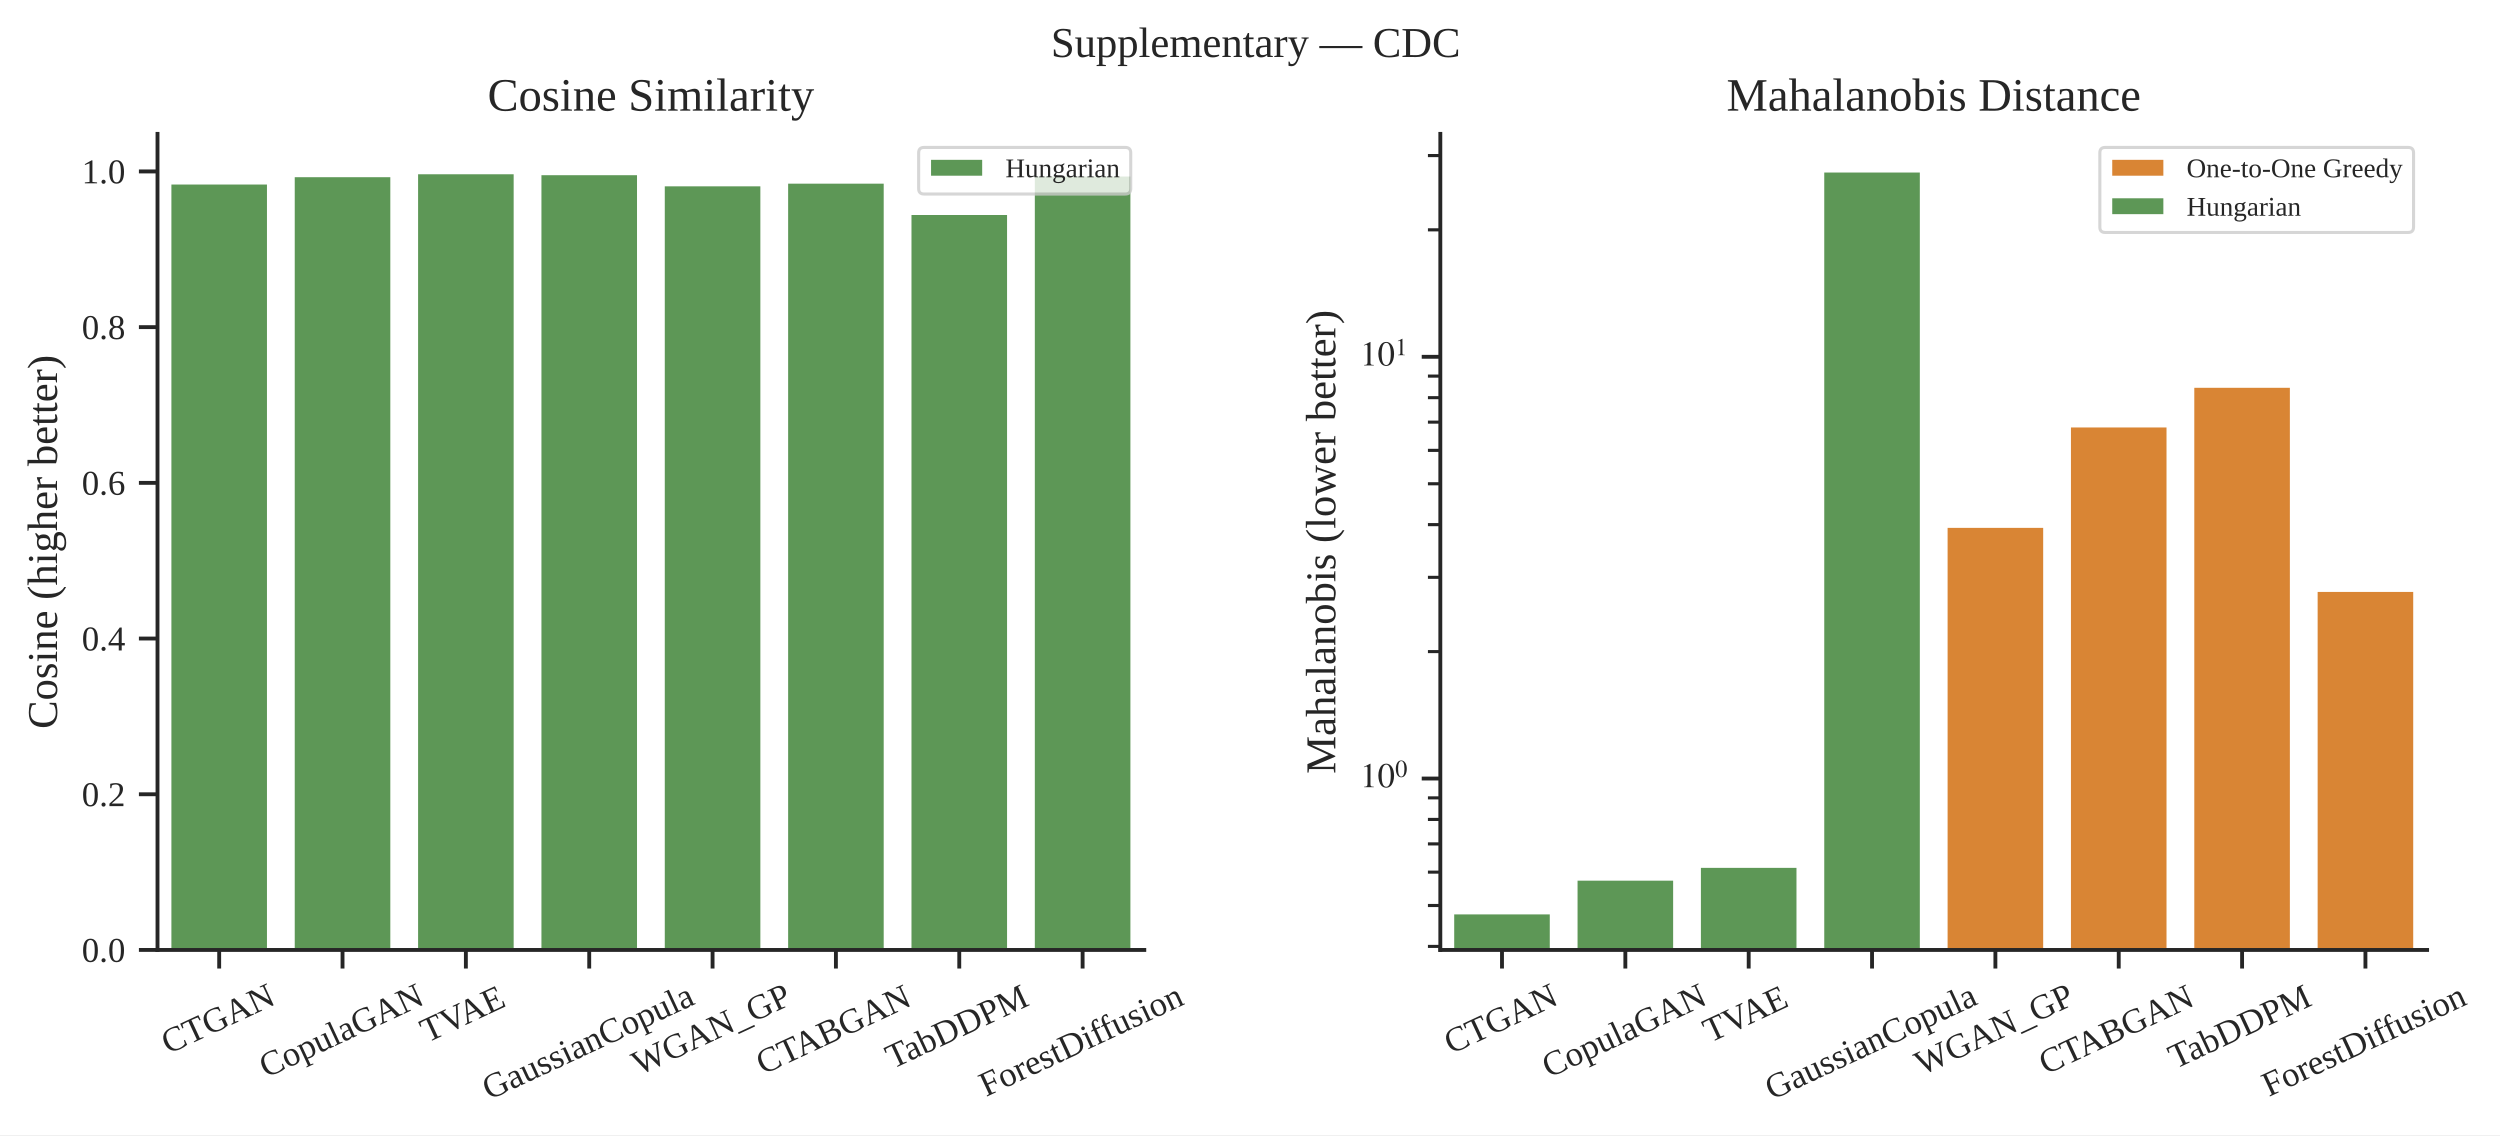
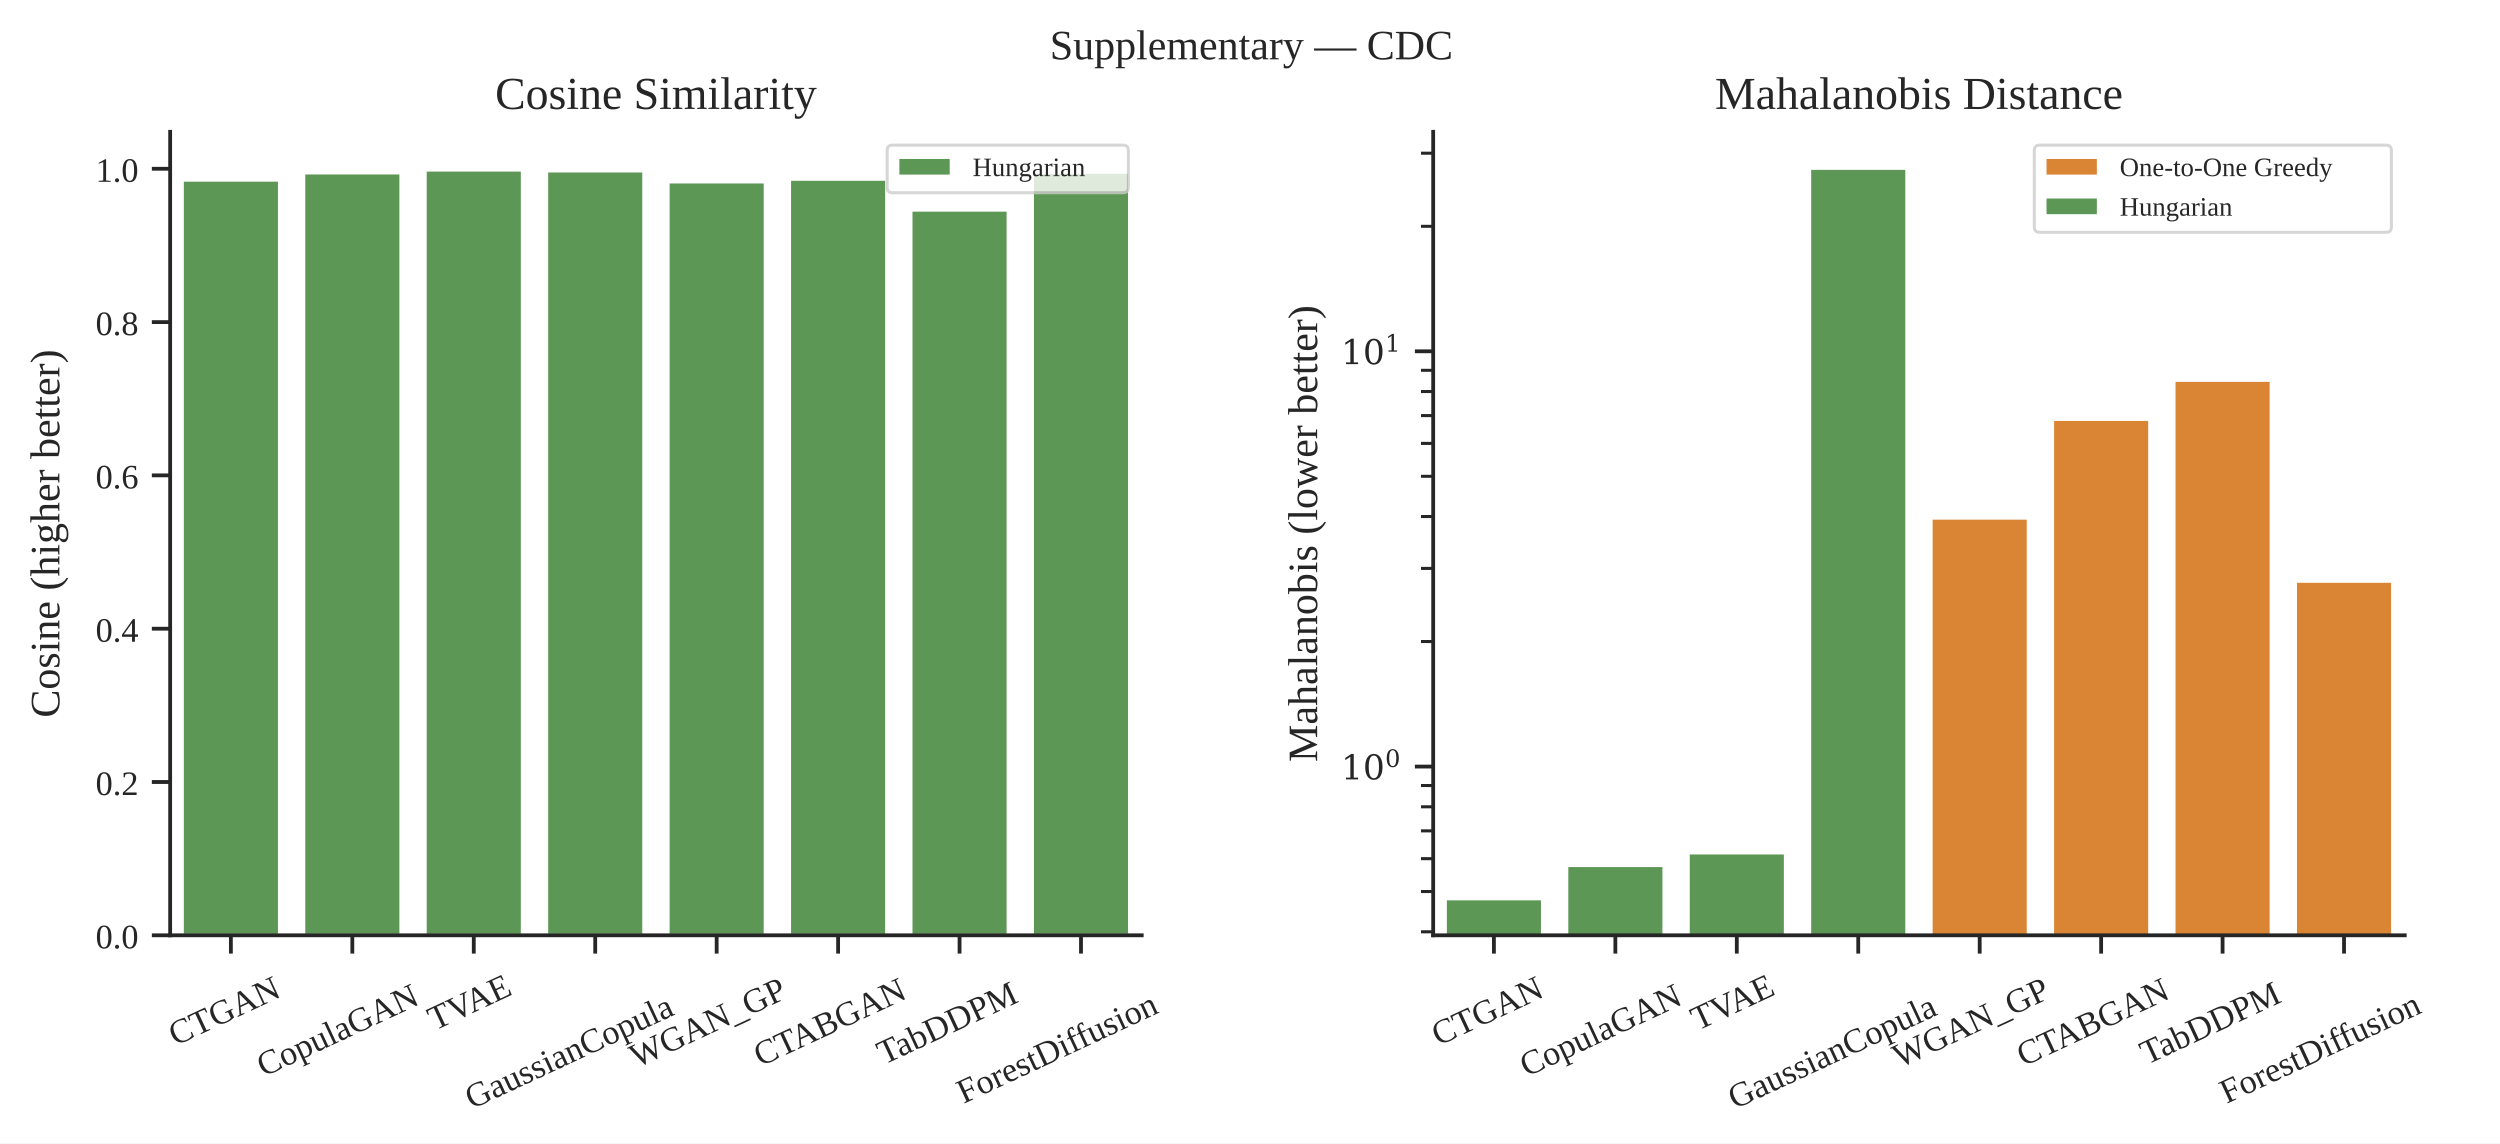
- <svg xmlns="http://www.w3.org/2000/svg" xmlns:xlink="http://www.w3.org/1999/xlink" width="645.379pt" height="293.007pt" viewBox="0 0 645.379 293.007" version="1.1">
+ <svg xmlns="http://www.w3.org/2000/svg" xmlns:xlink="http://www.w3.org/1999/xlink" width="655.49pt" height="299.789pt" viewBox="0 0 655.49 299.789" version="1.1">
  <defs>
    <style type="text/css">*{stroke-linejoin: round; stroke-linecap: butt}</style>
  </defs>
  <g id="figure_1">
    <g id="patch_1">
-       <path d="M 0 293.007  L 645.379 293.007  L 645.379 -0  L 0 -0  z " style="fill: #ffffff" />
+       <path d="M 0 299.789  L 655.49 299.789  L 655.49 0  L 0 0  z " style="fill: #ffffff" />
    </g>
    <g id="axes_1">
      <g id="patch_2">
-         <path d="M 40.66 245.232  L 295.399 245.232  L 295.399 34.56  L 40.66 34.56  z " style="fill: #ffffff" />
+         <path d="M 44.615 245.232  L 299.354 245.232  L 299.354 34.56  L 44.615 34.56  z " style="fill: #ffffff" />
      </g>
      <g id="matplotlib.axis_1">
        <g id="xtick_1">
          <g id="line2d_1">
            <defs>
-               <path id="m81ce1ce7a7" d="M 0 0  L 0 4.8  " style="stroke: #262626" />
+               <path id="m50af1e4150" d="M 0 0  L 0 4.8  " style="stroke: #262626" />
            </defs>
            <g>
-               <use xlink:href="#m81ce1ce7a7" x="56.582" y="245.232" style="fill: #262626; stroke: #262626" />
+               <use xlink:href="#m50af1e4150" x="60.536" y="245.232" style="fill: #262626; stroke: #262626" />
            </g>
          </g>
          <g id="text_1">
-             <text style="font-size: 9px; font-family: 'Times New Roman', 'Times', 'Nimbus Roman', 'Liberation Serif', 'DejaVu Serif', serif; fill: #262626" transform="translate(43.42141 272.2025) rotate(-25)">CTGAN</text>
+             <text style="font-size: 9px; font-family: 'Times New Roman', 'Times', 'Nimbus Roman', 'Liberation Serif', 'DejaVu Serif', serif; fill: #262626" transform="translate(45.97269 274.291) rotate(-25)">CTGAN</text>
          </g>
        </g>
        <g id="xtick_2">
          <g id="line2d_2">
            <g>
-               <use xlink:href="#m81ce1ce7a7" x="88.424" y="245.232" style="fill: #262626; stroke: #262626" />
+               <use xlink:href="#m50af1e4150" x="92.379" y="245.232" style="fill: #262626; stroke: #262626" />
            </g>
          </g>
          <g id="text_2">
-             <text style="font-size: 9px; font-family: 'Times New Roman', 'Times', 'Nimbus Roman', 'Liberation Serif', 'DejaVu Serif', serif; fill: #262626" transform="translate(68.69314 278.3304) rotate(-25)">CopulaGAN</text>
+             <text style="font-size: 9px; font-family: 'Times New Roman', 'Times', 'Nimbus Roman', 'Liberation Serif', 'DejaVu Serif', serif; fill: #262626" transform="translate(69.10646 282.4128) rotate(-25)">CopulaGAN</text>
          </g>
        </g>
        <g id="xtick_3">
          <g id="line2d_3">
            <g>
-               <use xlink:href="#m81ce1ce7a7" x="120.266" y="245.232" style="fill: #262626; stroke: #262626" />
+               <use xlink:href="#m50af1e4150" x="124.221" y="245.232" style="fill: #262626; stroke: #262626" />
            </g>
          </g>
          <g id="text_3">
-             <text style="font-size: 9px; font-family: 'Times New Roman', 'Times', 'Nimbus Roman', 'Liberation Serif', 'DejaVu Serif', serif; fill: #262626" transform="translate(110.2797 269.2429) rotate(-25)">TVAE</text>
+             <text style="font-size: 9px; font-family: 'Times New Roman', 'Times', 'Nimbus Roman', 'Liberation Serif', 'DejaVu Serif', serif; fill: #262626" transform="translate(113.9576 270.2806) rotate(-25)">TVAE</text>
          </g>
        </g>
        <g id="xtick_4">
          <g id="line2d_4">
            <g>
-               <use xlink:href="#m81ce1ce7a7" x="152.109" y="245.232" style="fill: #262626; stroke: #262626" />
+               <use xlink:href="#m50af1e4150" x="156.064" y="245.232" style="fill: #262626; stroke: #262626" />
            </g>
          </g>
          <g id="text_4">
-             <text style="font-size: 9px; font-family: 'Times New Roman', 'Times', 'Nimbus Roman', 'Liberation Serif', 'DejaVu Serif', serif; fill: #262626" transform="translate(126.2597 284.0364) rotate(-25)">GaussianCopula</text>
+             <text style="font-size: 9px; font-family: 'Times New Roman', 'Times', 'Nimbus Roman', 'Liberation Serif', 'DejaVu Serif', serif; fill: #262626" transform="translate(123.6984 290.8929) rotate(-25)">GaussianCopula</text>
          </g>
        </g>
        <g id="xtick_5">
          <g id="line2d_5">
            <g>
-               <use xlink:href="#m81ce1ce7a7" x="183.951" y="245.232" style="fill: #262626; stroke: #262626" />
+               <use xlink:href="#m50af1e4150" x="187.906" y="245.232" style="fill: #262626; stroke: #262626" />
            </g>
          </g>
          <g id="text_5">
-             <text style="font-size: 9px; font-family: 'Times New Roman', 'Times', 'Nimbus Roman', 'Liberation Serif', 'DejaVu Serif', serif; fill: #262626" transform="translate(164.9015 277.6951) rotate(-25)">WGAN_GP</text>
+             <text style="font-size: 9px; font-family: 'Times New Roman', 'Times', 'Nimbus Roman', 'Liberation Serif', 'DejaVu Serif', serif; fill: #262626" transform="translate(166.8636 280.1085) rotate(-25)">WGAN_GP</text>
          </g>
        </g>
        <g id="xtick_6">
          <g id="line2d_6">
            <g>
-               <use xlink:href="#m81ce1ce7a7" x="215.793" y="245.232" style="fill: #262626; stroke: #262626" />
+               <use xlink:href="#m50af1e4150" x="219.748" y="245.232" style="fill: #262626; stroke: #262626" />
            </g>
          </g>
          <g id="text_6">
-             <text style="font-size: 9px; font-family: 'Times New Roman', 'Times', 'Nimbus Roman', 'Liberation Serif', 'DejaVu Serif', serif; fill: #262626" transform="translate(196.9682 277.4859) rotate(-25)">CTABGAN</text>
+             <text style="font-size: 9px; font-family: 'Times New Roman', 'Times', 'Nimbus Roman', 'Liberation Serif', 'DejaVu Serif', serif; fill: #262626" transform="translate(199.3902 279.695) rotate(-25)">CTABGAN</text>
          </g>
        </g>
        <g id="xtick_7">
          <g id="line2d_7">
            <g>
-               <use xlink:href="#m81ce1ce7a7" x="247.636" y="245.232" style="fill: #262626; stroke: #262626" />
+               <use xlink:href="#m50af1e4150" x="251.591" y="245.232" style="fill: #262626; stroke: #262626" />
            </g>
          </g>
          <g id="text_7">
-             <text style="font-size: 9px; font-family: 'Times New Roman', 'Times', 'Nimbus Roman', 'Liberation Serif', 'DejaVu Serif', serif; fill: #262626" transform="translate(230.3974 276.0061) rotate(-25)">TabDDPM</text>
+             <text style="font-size: 9px; font-family: 'Times New Roman', 'Times', 'Nimbus Roman', 'Liberation Serif', 'DejaVu Serif', serif; fill: #262626" transform="translate(231.7341 279.2273) rotate(-25)">TabDDPM</text>
          </g>
        </g>
        <g id="xtick_8">
          <g id="line2d_8">
            <g>
-               <use xlink:href="#m81ce1ce7a7" x="279.478" y="245.232" style="fill: #262626; stroke: #262626" />
+               <use xlink:href="#m50af1e4150" x="283.433" y="245.232" style="fill: #262626; stroke: #262626" />
            </g>
          </g>
          <g id="text_8">
-             <text style="font-size: 9px; font-family: 'Times New Roman', 'Times', 'Nimbus Roman', 'Liberation Serif', 'DejaVu Serif', serif; fill: #262626" transform="translate(254.5361 283.1907) rotate(-25)">ForestDiffusion</text>
+             <text style="font-size: 9px; font-family: 'Times New Roman', 'Times', 'Nimbus Roman', 'Liberation Serif', 'DejaVu Serif', serif; fill: #262626" transform="translate(252.6273 289.4387) rotate(-25)">ForestDiffusion</text>
          </g>
        </g>
      </g>
      <g id="matplotlib.axis_2">
        <g id="ytick_1">
          <g id="line2d_9">
            <defs>
-               <path id="mc315338d21" d="M 0 0  L -4.8 0  " style="stroke: #262626" />
+               <path id="m8c14c5569a" d="M 0 0  L -4.8 0  " style="stroke: #262626" />
            </defs>
            <g>
-               <use xlink:href="#mc315338d21" x="40.66" y="245.232" style="fill: #262626; stroke: #262626" />
+               <use xlink:href="#m8c14c5569a" x="44.615" y="245.232" style="fill: #262626; stroke: #262626" />
            </g>
          </g>
          <g id="text_9">
-             <text style="font-size: 9px; font-family: 'Times New Roman', 'Times', 'Nimbus Roman', 'Liberation Serif', 'DejaVu Serif', serif; text-anchor: end; fill: #262626" x="32.36" y="248.305" transform="rotate(-0 32.36031 248.3054)">0.0</text>
+             <text style="font-size: 9px; font-family: 'Times New Roman', 'Times', 'Nimbus Roman', 'Liberation Serif', 'DejaVu Serif', serif; text-anchor: end; fill: #262626" x="36.315" y="248.651" transform="rotate(-0 36.31516 248.6513)">0.0</text>
          </g>
        </g>
        <g id="ytick_2">
          <g id="line2d_10">
            <g>
-               <use xlink:href="#mc315338d21" x="40.66" y="205.037" style="fill: #262626; stroke: #262626" />
+               <use xlink:href="#m8c14c5569a" x="44.615" y="205.037" style="fill: #262626; stroke: #262626" />
            </g>
          </g>
          <g id="text_10">
-             <text style="font-size: 9px; font-family: 'Times New Roman', 'Times', 'Nimbus Roman', 'Liberation Serif', 'DejaVu Serif', serif; text-anchor: end; fill: #262626" x="32.36" y="208.11" transform="rotate(-0 32.36031 208.11)">0.2</text>
+             <text style="font-size: 9px; font-family: 'Times New Roman', 'Times', 'Nimbus Roman', 'Liberation Serif', 'DejaVu Serif', serif; text-anchor: end; fill: #262626" x="36.315" y="208.456" transform="rotate(-0 36.31516 208.4559)">0.2</text>
          </g>
        </g>
        <g id="ytick_3">
          <g id="line2d_11">
            <g>
-               <use xlink:href="#mc315338d21" x="40.66" y="164.841" style="fill: #262626; stroke: #262626" />
+               <use xlink:href="#m8c14c5569a" x="44.615" y="164.841" style="fill: #262626; stroke: #262626" />
            </g>
          </g>
          <g id="text_11">
-             <text style="font-size: 9px; font-family: 'Times New Roman', 'Times', 'Nimbus Roman', 'Liberation Serif', 'DejaVu Serif', serif; text-anchor: end; fill: #262626" x="32.36" y="167.915" transform="rotate(-0 32.36031 167.9146)">0.4</text>
+             <text style="font-size: 9px; font-family: 'Times New Roman', 'Times', 'Nimbus Roman', 'Liberation Serif', 'DejaVu Serif', serif; text-anchor: end; fill: #262626" x="36.315" y="168.261" transform="rotate(-0 36.31516 168.2605)">0.4</text>
          </g>
        </g>
        <g id="ytick_4">
          <g id="line2d_12">
            <g>
-               <use xlink:href="#mc315338d21" x="40.66" y="124.646" style="fill: #262626; stroke: #262626" />
+               <use xlink:href="#m8c14c5569a" x="44.615" y="124.646" style="fill: #262626; stroke: #262626" />
            </g>
          </g>
          <g id="text_12">
-             <text style="font-size: 9px; font-family: 'Times New Roman', 'Times', 'Nimbus Roman', 'Liberation Serif', 'DejaVu Serif', serif; text-anchor: end; fill: #262626" x="32.36" y="127.719" transform="rotate(-0 32.36031 127.7192)">0.6</text>
+             <text style="font-size: 9px; font-family: 'Times New Roman', 'Times', 'Nimbus Roman', 'Liberation Serif', 'DejaVu Serif', serif; text-anchor: end; fill: #262626" x="36.315" y="128.065" transform="rotate(-0 36.31516 128.0651)">0.6</text>
          </g>
        </g>
        <g id="ytick_5">
          <g id="line2d_13">
            <g>
-               <use xlink:href="#mc315338d21" x="40.66" y="84.45" style="fill: #262626; stroke: #262626" />
+               <use xlink:href="#m8c14c5569a" x="44.615" y="84.45" style="fill: #262626; stroke: #262626" />
            </g>
          </g>
          <g id="text_13">
-             <text style="font-size: 9px; font-family: 'Times New Roman', 'Times', 'Nimbus Roman', 'Liberation Serif', 'DejaVu Serif', serif; text-anchor: end; fill: #262626" x="32.36" y="87.524" transform="rotate(-0 32.36031 87.52381)">0.8</text>
+             <text style="font-size: 9px; font-family: 'Times New Roman', 'Times', 'Nimbus Roman', 'Liberation Serif', 'DejaVu Serif', serif; text-anchor: end; fill: #262626" x="36.315" y="87.87" transform="rotate(-0 36.31516 87.86974)">0.8</text>
          </g>
        </g>
        <g id="ytick_6">
          <g id="line2d_14">
            <g>
-               <use xlink:href="#mc315338d21" x="40.66" y="44.255" style="fill: #262626; stroke: #262626" />
+               <use xlink:href="#m8c14c5569a" x="44.615" y="44.255" style="fill: #262626; stroke: #262626" />
            </g>
          </g>
          <g id="text_14">
-             <text style="font-size: 9px; font-family: 'Times New Roman', 'Times', 'Nimbus Roman', 'Liberation Serif', 'DejaVu Serif', serif; text-anchor: end; fill: #262626" x="32.36" y="47.328" transform="rotate(-0 32.36031 47.32842)">1.0</text>
+             <text style="font-size: 9px; font-family: 'Times New Roman', 'Times', 'Nimbus Roman', 'Liberation Serif', 'DejaVu Serif', serif; text-anchor: end; fill: #262626" x="36.315" y="47.674" transform="rotate(-0 36.31516 47.67436)">1.0</text>
          </g>
        </g>
        <g id="text_15">
-           <text style="font-size: 11px; font-family: 'Times New Roman', 'Times', 'Nimbus Roman', 'Liberation Serif', 'DejaVu Serif', serif; text-anchor: middle; fill: #262626" x="14.713" y="139.896" transform="rotate(-90 14.71266 139.896)">Cosine (higher better)</text>
+           <text style="font-size: 11px; font-family: 'Times New Roman', 'Times', 'Nimbus Roman', 'Liberation Serif', 'DejaVu Serif', serif; text-anchor: middle; fill: #262626" x="15.558" y="139.896" transform="rotate(-90 15.55828 139.896)">Cosine (higher better)</text>
        </g>
      </g>
      <g id="patch_3">
-         <path d="M 43.845 245.232  L 69.318 245.232  L 69.318 47.236  L 43.845 47.236  z " clip-path="url(#p2689aa7fea)" style="fill: #5d9756; stroke: #ffffff; stroke-width: 0.8; stroke-linejoin: miter" />
+         <path d="M 47.799 245.232  L 73.273 245.232  L 73.273 47.236  L 47.799 47.236  z " clip-path="url(#pd14e0d94b9)" style="fill: #5d9756; stroke: #ffffff; stroke-width: 0.8; stroke-linejoin: miter" />
      </g>
      <g id="patch_4">
-         <path d="M 75.687 245.232  L 101.161 245.232  L 101.161 45.349  L 75.687 45.349  z " clip-path="url(#p2689aa7fea)" style="fill: #5d9756; stroke: #ffffff; stroke-width: 0.8; stroke-linejoin: miter" />
+         <path d="M 79.642 245.232  L 105.116 245.232  L 105.116 45.349  L 79.642 45.349  z " clip-path="url(#pd14e0d94b9)" style="fill: #5d9756; stroke: #ffffff; stroke-width: 0.8; stroke-linejoin: miter" />
      </g>
      <g id="patch_5">
-         <path d="M 107.529 245.232  L 133.003 245.232  L 133.003 44.592  L 107.529 44.592  z " clip-path="url(#p2689aa7fea)" style="fill: #5d9756; stroke: #ffffff; stroke-width: 0.8; stroke-linejoin: miter" />
+         <path d="M 111.484 245.232  L 136.958 245.232  L 136.958 44.592  L 111.484 44.592  z " clip-path="url(#pd14e0d94b9)" style="fill: #5d9756; stroke: #ffffff; stroke-width: 0.8; stroke-linejoin: miter" />
      </g>
      <g id="patch_6">
-         <path d="M 139.372 245.232  L 164.846 245.232  L 164.846 44.823  L 139.372 44.823  z " clip-path="url(#p2689aa7fea)" style="fill: #5d9756; stroke: #ffffff; stroke-width: 0.8; stroke-linejoin: miter" />
+         <path d="M 143.327 245.232  L 168.8 245.232  L 168.8 44.823  L 143.327 44.823  z " clip-path="url(#pd14e0d94b9)" style="fill: #5d9756; stroke: #ffffff; stroke-width: 0.8; stroke-linejoin: miter" />
      </g>
      <g id="patch_7">
-         <path d="M 171.214 245.232  L 196.688 245.232  L 196.688 47.706  L 171.214 47.706  z " clip-path="url(#p2689aa7fea)" style="fill: #5d9756; stroke: #ffffff; stroke-width: 0.8; stroke-linejoin: miter" />
+         <path d="M 175.169 245.232  L 200.643 245.232  L 200.643 47.706  L 175.169 47.706  z " clip-path="url(#pd14e0d94b9)" style="fill: #5d9756; stroke: #ffffff; stroke-width: 0.8; stroke-linejoin: miter" />
      </g>
      <g id="patch_8">
-         <path d="M 203.057 245.232  L 228.53 245.232  L 228.53 47.011  L 203.057 47.011  z " clip-path="url(#p2689aa7fea)" style="fill: #5d9756; stroke: #ffffff; stroke-width: 0.8; stroke-linejoin: miter" />
+         <path d="M 207.011 245.232  L 232.485 245.232  L 232.485 47.011  L 207.011 47.011  z " clip-path="url(#pd14e0d94b9)" style="fill: #5d9756; stroke: #ffffff; stroke-width: 0.8; stroke-linejoin: miter" />
      </g>
      <g id="patch_9">
-         <path d="M 234.899 245.232  L 260.373 245.232  L 260.373 55.101  L 234.899 55.101  z " clip-path="url(#p2689aa7fea)" style="fill: #5d9756; stroke: #ffffff; stroke-width: 0.8; stroke-linejoin: miter" />
+         <path d="M 238.854 245.232  L 264.328 245.232  L 264.328 55.101  L 238.854 55.101  z " clip-path="url(#pd14e0d94b9)" style="fill: #5d9756; stroke: #ffffff; stroke-width: 0.8; stroke-linejoin: miter" />
      </g>
      <g id="patch_10">
-         <path d="M 266.741 245.232  L 292.215 245.232  L 292.215 45.181  L 266.741 45.181  z " clip-path="url(#p2689aa7fea)" style="fill: #5d9756; stroke: #ffffff; stroke-width: 0.8; stroke-linejoin: miter" />
+         <path d="M 270.696 245.232  L 296.17 245.232  L 296.17 45.181  L 270.696 45.181  z " clip-path="url(#pd14e0d94b9)" style="fill: #5d9756; stroke: #ffffff; stroke-width: 0.8; stroke-linejoin: miter" />
      </g>
      <g id="patch_11">
-         <path d="M 56.582 245.232  L 56.582 245.232  L 56.582 245.232  L 56.582 245.232  z " clip-path="url(#p2689aa7fea)" style="fill: #5d9756; stroke: #ffffff; stroke-width: 0.8; stroke-linejoin: miter" />
+         <path d="M 60.536 245.232  L 60.536 245.232  L 60.536 245.232  L 60.536 245.232  z " clip-path="url(#pd14e0d94b9)" style="fill: #5d9756; stroke: #ffffff; stroke-width: 0.8; stroke-linejoin: miter" />
      </g>
      <g id="line2d_15">
-         <path clip-path="url(#p2689aa7fea)" style="fill: none; stroke: #424242; stroke-width: 1.8; stroke-linecap: round" />
+         <path clip-path="url(#pd14e0d94b9)" style="fill: none; stroke: #424242; stroke-width: 1.8; stroke-linecap: round" />
      </g>
      <g id="line2d_16">
-         <path clip-path="url(#p2689aa7fea)" style="fill: none; stroke: #424242; stroke-width: 1.8; stroke-linecap: round" />
+         <path clip-path="url(#pd14e0d94b9)" style="fill: none; stroke: #424242; stroke-width: 1.8; stroke-linecap: round" />
      </g>
      <g id="line2d_17">
-         <path clip-path="url(#p2689aa7fea)" style="fill: none; stroke: #424242; stroke-width: 1.8; stroke-linecap: round" />
+         <path clip-path="url(#pd14e0d94b9)" style="fill: none; stroke: #424242; stroke-width: 1.8; stroke-linecap: round" />
      </g>
      <g id="line2d_18">
-         <path clip-path="url(#p2689aa7fea)" style="fill: none; stroke: #424242; stroke-width: 1.8; stroke-linecap: round" />
+         <path clip-path="url(#pd14e0d94b9)" style="fill: none; stroke: #424242; stroke-width: 1.8; stroke-linecap: round" />
      </g>
      <g id="line2d_19">
-         <path clip-path="url(#p2689aa7fea)" style="fill: none; stroke: #424242; stroke-width: 1.8; stroke-linecap: round" />
+         <path clip-path="url(#pd14e0d94b9)" style="fill: none; stroke: #424242; stroke-width: 1.8; stroke-linecap: round" />
      </g>
      <g id="line2d_20">
-         <path clip-path="url(#p2689aa7fea)" style="fill: none; stroke: #424242; stroke-width: 1.8; stroke-linecap: round" />
+         <path clip-path="url(#pd14e0d94b9)" style="fill: none; stroke: #424242; stroke-width: 1.8; stroke-linecap: round" />
      </g>
      <g id="line2d_21">
-         <path clip-path="url(#p2689aa7fea)" style="fill: none; stroke: #424242; stroke-width: 1.8; stroke-linecap: round" />
+         <path clip-path="url(#pd14e0d94b9)" style="fill: none; stroke: #424242; stroke-width: 1.8; stroke-linecap: round" />
      </g>
      <g id="line2d_22">
-         <path clip-path="url(#p2689aa7fea)" style="fill: none; stroke: #424242; stroke-width: 1.8; stroke-linecap: round" />
+         <path clip-path="url(#pd14e0d94b9)" style="fill: none; stroke: #424242; stroke-width: 1.8; stroke-linecap: round" />
      </g>
      <g id="patch_12">
-         <path d="M 40.66 245.232  L 40.66 34.56  " style="fill: none; stroke: #262626; stroke-linejoin: miter; stroke-linecap: square" />
+         <path d="M 44.615 245.232  L 44.615 34.56  " style="fill: none; stroke: #262626; stroke-linejoin: miter; stroke-linecap: square" />
      </g>
      <g id="patch_13">
-         <path d="M 40.66 245.232  L 295.399 245.232  " style="fill: none; stroke: #262626; stroke-linejoin: miter; stroke-linecap: square" />
+         <path d="M 44.615 245.232  L 299.354 245.232  " style="fill: none; stroke: #262626; stroke-linejoin: miter; stroke-linecap: square" />
      </g>
      <g id="text_16">
-         <text style="font-size: 12px; font-family: 'Times New Roman', 'Times', 'Nimbus Roman', 'Liberation Serif', 'DejaVu Serif', serif; text-anchor: middle; fill: #262626" x="168.03" y="28.56" transform="rotate(-0 168.0299 28.56)">Cosine Similarity</text>
+         <text style="font-size: 12px; font-family: 'Times New Roman', 'Times', 'Nimbus Roman', 'Liberation Serif', 'DejaVu Serif', serif; text-anchor: middle; fill: #262626" x="171.985" y="28.56" transform="rotate(-0 171.9847 28.56)">Cosine Similarity</text>
      </g>
      <g id="legend_1">
        <g id="patch_14">
-           <path d="M 238.552 50.086  L 290.499 50.086  Q 291.899 50.086 291.899 48.686  L 291.899 39.46  Q 291.899 38.06 290.499 38.06  L 238.552 38.06  Q 237.152 38.06 237.152 39.46  L 237.152 48.686  Q 237.152 50.086 238.552 50.086  z " style="fill: #ffffff; opacity: 0.8; stroke: #cccccc; stroke-width: 0.8; stroke-linejoin: miter" />
+           <path d="M 234.011 50.534  L 294.454 50.534  Q 295.854 50.534 295.854 49.134  L 295.854 39.46  Q 295.854 38.06 294.454 38.06  L 234.011 38.06  Q 232.611 38.06 232.611 39.46  L 232.611 49.134  Q 232.611 50.534 234.011 50.534  z " style="fill: #ffffff; opacity: 0.8; stroke: #cccccc; stroke-width: 0.8; stroke-linejoin: miter" />
        </g>
        <g id="patch_15">
-           <path d="M 239.952 45.76  L 253.952 45.76  L 253.952 40.86  L 239.952 40.86  z " style="fill: #5d9756; stroke: #ffffff; stroke-width: 0.8; stroke-linejoin: miter" />
+           <path d="M 235.411 46.179  L 249.411 46.179  L 249.411 41.279  L 235.411 41.279  z " style="fill: #5d9756; stroke: #ffffff; stroke-width: 0.8; stroke-linejoin: miter" />
        </g>
        <g id="text_17">
-           <text style="font-size: 7px; font-family: 'Times New Roman', 'Times', 'Nimbus Roman', 'Liberation Serif', 'DejaVu Serif', serif; text-anchor: start; fill: #262626" x="259.552" y="45.76" transform="rotate(-0 259.5518 45.76)">Hungarian</text>
+           <text style="font-size: 7px; font-family: 'Times New Roman', 'Times', 'Nimbus Roman', 'Liberation Serif', 'DejaVu Serif', serif; text-anchor: start; fill: #262626" x="255.011" y="46.179" transform="rotate(-0 255.0115 46.17891)">Hungarian</text>
        </g>
      </g>
    </g>
    <g id="axes_2">
      <g id="patch_16">
-         <path d="M 371.821 245.232  L 626.56 245.232  L 626.56 34.56  L 371.821 34.56  z " style="fill: #ffffff" />
+         <path d="M 375.776 245.232  L 630.515 245.232  L 630.515 34.56  L 375.776 34.56  z " style="fill: #ffffff" />
      </g>
      <g id="matplotlib.axis_3">
        <g id="xtick_9">
          <g id="line2d_23">
            <g>
-               <use xlink:href="#m81ce1ce7a7" x="387.742" y="245.232" style="fill: #262626; stroke: #262626" />
+               <use xlink:href="#m50af1e4150" x="391.697" y="245.232" style="fill: #262626; stroke: #262626" />
            </g>
          </g>
          <g id="text_18">
-             <text style="font-size: 9px; font-family: 'Times New Roman', 'Times', 'Nimbus Roman', 'Liberation Serif', 'DejaVu Serif', serif; fill: #262626" transform="translate(374.5823 272.2025) rotate(-25)">CTGAN</text>
+             <text style="font-size: 9px; font-family: 'Times New Roman', 'Times', 'Nimbus Roman', 'Liberation Serif', 'DejaVu Serif', serif; fill: #262626" transform="translate(377.1336 274.291) rotate(-25)">CTGAN</text>
          </g>
        </g>
        <g id="xtick_10">
          <g id="line2d_24">
            <g>
-               <use xlink:href="#m81ce1ce7a7" x="419.585" y="245.232" style="fill: #262626; stroke: #262626" />
+               <use xlink:href="#m50af1e4150" x="423.54" y="245.232" style="fill: #262626; stroke: #262626" />
            </g>
          </g>
          <g id="text_19">
-             <text style="font-size: 9px; font-family: 'Times New Roman', 'Times', 'Nimbus Roman', 'Liberation Serif', 'DejaVu Serif', serif; fill: #262626" transform="translate(399.854 278.3304) rotate(-25)">CopulaGAN</text>
+             <text style="font-size: 9px; font-family: 'Times New Roman', 'Times', 'Nimbus Roman', 'Liberation Serif', 'DejaVu Serif', serif; fill: #262626" transform="translate(400.2673 282.4128) rotate(-25)">CopulaGAN</text>
          </g>
        </g>
        <g id="xtick_11">
          <g id="line2d_25">
            <g>
-               <use xlink:href="#m81ce1ce7a7" x="451.427" y="245.232" style="fill: #262626; stroke: #262626" />
+               <use xlink:href="#m50af1e4150" x="455.382" y="245.232" style="fill: #262626; stroke: #262626" />
            </g>
          </g>
          <g id="text_20">
-             <text style="font-size: 9px; font-family: 'Times New Roman', 'Times', 'Nimbus Roman', 'Liberation Serif', 'DejaVu Serif', serif; fill: #262626" transform="translate(441.4406 269.2429) rotate(-25)">TVAE</text>
+             <text style="font-size: 9px; font-family: 'Times New Roman', 'Times', 'Nimbus Roman', 'Liberation Serif', 'DejaVu Serif', serif; fill: #262626" transform="translate(445.1185 270.2806) rotate(-25)">TVAE</text>
          </g>
        </g>
        <g id="xtick_12">
          <g id="line2d_26">
            <g>
-               <use xlink:href="#m81ce1ce7a7" x="483.27" y="245.232" style="fill: #262626; stroke: #262626" />
+               <use xlink:href="#m50af1e4150" x="487.224" y="245.232" style="fill: #262626; stroke: #262626" />
            </g>
          </g>
          <g id="text_21">
-             <text style="font-size: 9px; font-family: 'Times New Roman', 'Times', 'Nimbus Roman', 'Liberation Serif', 'DejaVu Serif', serif; fill: #262626" transform="translate(457.4206 284.0364) rotate(-25)">GaussianCopula</text>
+             <text style="font-size: 9px; font-family: 'Times New Roman', 'Times', 'Nimbus Roman', 'Liberation Serif', 'DejaVu Serif', serif; fill: #262626" transform="translate(454.8592 290.8929) rotate(-25)">GaussianCopula</text>
          </g>
        </g>
        <g id="xtick_13">
          <g id="line2d_27">
            <g>
-               <use xlink:href="#m81ce1ce7a7" x="515.112" y="245.232" style="fill: #262626; stroke: #262626" />
+               <use xlink:href="#m50af1e4150" x="519.067" y="245.232" style="fill: #262626; stroke: #262626" />
            </g>
          </g>
          <g id="text_22">
-             <text style="font-size: 9px; font-family: 'Times New Roman', 'Times', 'Nimbus Roman', 'Liberation Serif', 'DejaVu Serif', serif; fill: #262626" transform="translate(496.0624 277.6951) rotate(-25)">WGAN_GP</text>
+             <text style="font-size: 9px; font-family: 'Times New Roman', 'Times', 'Nimbus Roman', 'Liberation Serif', 'DejaVu Serif', serif; fill: #262626" transform="translate(498.0244 280.1085) rotate(-25)">WGAN_GP</text>
          </g>
        </g>
        <g id="xtick_14">
          <g id="line2d_28">
            <g>
-               <use xlink:href="#m81ce1ce7a7" x="546.954" y="245.232" style="fill: #262626; stroke: #262626" />
+               <use xlink:href="#m50af1e4150" x="550.909" y="245.232" style="fill: #262626; stroke: #262626" />
            </g>
          </g>
          <g id="text_23">
-             <text style="font-size: 9px; font-family: 'Times New Roman', 'Times', 'Nimbus Roman', 'Liberation Serif', 'DejaVu Serif', serif; fill: #262626" transform="translate(528.1291 277.4859) rotate(-25)">CTABGAN</text>
+             <text style="font-size: 9px; font-family: 'Times New Roman', 'Times', 'Nimbus Roman', 'Liberation Serif', 'DejaVu Serif', serif; fill: #262626" transform="translate(530.551 279.695) rotate(-25)">CTABGAN</text>
          </g>
        </g>
        <g id="xtick_15">
          <g id="line2d_29">
            <g>
-               <use xlink:href="#m81ce1ce7a7" x="578.797" y="245.232" style="fill: #262626; stroke: #262626" />
+               <use xlink:href="#m50af1e4150" x="582.752" y="245.232" style="fill: #262626; stroke: #262626" />
            </g>
          </g>
          <g id="text_24">
-             <text style="font-size: 9px; font-family: 'Times New Roman', 'Times', 'Nimbus Roman', 'Liberation Serif', 'DejaVu Serif', serif; fill: #262626" transform="translate(561.5582 276.0061) rotate(-25)">TabDDPM</text>
+             <text style="font-size: 9px; font-family: 'Times New Roman', 'Times', 'Nimbus Roman', 'Liberation Serif', 'DejaVu Serif', serif; fill: #262626" transform="translate(562.8949 279.2273) rotate(-25)">TabDDPM</text>
          </g>
        </g>
        <g id="xtick_16">
          <g id="line2d_30">
            <g>
-               <use xlink:href="#m81ce1ce7a7" x="610.639" y="245.232" style="fill: #262626; stroke: #262626" />
+               <use xlink:href="#m50af1e4150" x="614.594" y="245.232" style="fill: #262626; stroke: #262626" />
            </g>
          </g>
          <g id="text_25">
-             <text style="font-size: 9px; font-family: 'Times New Roman', 'Times', 'Nimbus Roman', 'Liberation Serif', 'DejaVu Serif', serif; fill: #262626" transform="translate(585.6969 283.1907) rotate(-25)">ForestDiffusion</text>
+             <text style="font-size: 9px; font-family: 'Times New Roman', 'Times', 'Nimbus Roman', 'Liberation Serif', 'DejaVu Serif', serif; fill: #262626" transform="translate(583.7881 289.4387) rotate(-25)">ForestDiffusion</text>
          </g>
        </g>
      </g>
      <g id="matplotlib.axis_4">
        <g id="ytick_7">
          <g id="line2d_31">
            <g>
-               <use xlink:href="#mc315338d21" x="371.821" y="200.985" style="fill: #262626; stroke: #262626" />
+               <use xlink:href="#m8c14c5569a" x="375.776" y="200.985" style="fill: #262626; stroke: #262626" />
            </g>
          </g>
          <g id="text_26">
-             <g style="fill: #262626" transform="translate(351.1012 204.0585)">
+             <g style="fill: #262626" transform="translate(351.636 204.4044)">
              <text>
-                 <tspan x="0" y="-0.836" style="font-size: 9px; font-family: 'Nimbus Roman'; fill: #262626">1</tspan>
-                 <tspan x="4.5" y="-0.836" style="font-size: 9px; font-family: 'Nimbus Roman'; fill: #262626">0</tspan>
-                 <tspan x="9.066" y="-3.494" style="font-size: 6.3px; font-family: 'Nimbus Roman'; fill: #262626">0</tspan>
+                 <tspan x="0" y="-0.048" style="font-size: 9px; font-family: 'DejaVu Serif'; fill: #262626">1</tspan>
+                 <tspan x="5.726" y="-0.048" style="font-size: 9px; font-family: 'DejaVu Serif'; fill: #262626">0</tspan>
+                 <tspan x="11.534" y="-3.319" style="font-size: 6.3px; font-family: 'DejaVu Serif'; fill: #262626">0</tspan>
              </text>
            </g>
          </g>
        </g>
        <g id="ytick_8">
          <g id="line2d_32">
            <g>
-               <use xlink:href="#mc315338d21" x="371.821" y="92.11" style="fill: #262626; stroke: #262626" />
+               <use xlink:href="#m8c14c5569a" x="375.776" y="92.11" style="fill: #262626; stroke: #262626" />
            </g>
          </g>
          <g id="text_27">
-             <g style="fill: #262626" transform="translate(351.1012 95.18308)">
+             <g style="fill: #262626" transform="translate(351.636 95.52902)">
              <text>
-                 <tspan x="0" y="-0.836" style="font-size: 9px; font-family: 'Nimbus Roman'; fill: #262626">1</tspan>
-                 <tspan x="4.5" y="-0.836" style="font-size: 9px; font-family: 'Nimbus Roman'; fill: #262626">0</tspan>
-                 <tspan x="9.066" y="-3.494" style="font-size: 6.3px; font-family: 'Nimbus Roman'; fill: #262626">1</tspan>
+                 <tspan x="0" y="-0.048" style="font-size: 9px; font-family: 'DejaVu Serif'; fill: #262626">1</tspan>
+                 <tspan x="5.726" y="-0.048" style="font-size: 9px; font-family: 'DejaVu Serif'; fill: #262626">0</tspan>
+                 <tspan x="11.534" y="-3.319" style="font-size: 6.3px; font-family: 'DejaVu Serif'; fill: #262626">1</tspan>
              </text>
            </g>
          </g>
        </g>
        <g id="ytick_9">
          <g id="line2d_33">
            <defs>
-               <path id="m674c2548ef" d="M 0 0  L -3.2 0  " style="stroke: #262626; stroke-width: 0.8" />
+               <path id="m7fe1ba3d4f" d="M 0 0  L -3.2 0  " style="stroke: #262626; stroke-width: 0.8" />
            </defs>
            <g>
-               <use xlink:href="#m674c2548ef" x="371.821" y="244.311" style="fill: #262626; stroke: #262626; stroke-width: 0.8" />
+               <use xlink:href="#m7fe1ba3d4f" x="375.776" y="244.311" style="fill: #262626; stroke: #262626; stroke-width: 0.8" />
            </g>
          </g>
        </g>
        <g id="ytick_10">
          <g id="line2d_34">
            <g>
-               <use xlink:href="#m674c2548ef" x="371.821" y="233.76" style="fill: #262626; stroke: #262626; stroke-width: 0.8" />
+               <use xlink:href="#m7fe1ba3d4f" x="375.776" y="233.76" style="fill: #262626; stroke: #262626; stroke-width: 0.8" />
            </g>
          </g>
        </g>
        <g id="ytick_11">
          <g id="line2d_35">
            <g>
-               <use xlink:href="#m674c2548ef" x="371.821" y="225.139" style="fill: #262626; stroke: #262626; stroke-width: 0.8" />
+               <use xlink:href="#m7fe1ba3d4f" x="375.776" y="225.139" style="fill: #262626; stroke: #262626; stroke-width: 0.8" />
            </g>
          </g>
        </g>
        <g id="ytick_12">
          <g id="line2d_36">
            <g>
-               <use xlink:href="#m674c2548ef" x="371.821" y="217.85" style="fill: #262626; stroke: #262626; stroke-width: 0.8" />
+               <use xlink:href="#m7fe1ba3d4f" x="375.776" y="217.85" style="fill: #262626; stroke: #262626; stroke-width: 0.8" />
            </g>
          </g>
        </g>
        <g id="ytick_13">
          <g id="line2d_37">
            <g>
-               <use xlink:href="#m674c2548ef" x="371.821" y="211.536" style="fill: #262626; stroke: #262626; stroke-width: 0.8" />
+               <use xlink:href="#m7fe1ba3d4f" x="375.776" y="211.536" style="fill: #262626; stroke: #262626; stroke-width: 0.8" />
            </g>
          </g>
        </g>
        <g id="ytick_14">
          <g id="line2d_38">
            <g>
-               <use xlink:href="#m674c2548ef" x="371.821" y="205.967" style="fill: #262626; stroke: #262626; stroke-width: 0.8" />
+               <use xlink:href="#m7fe1ba3d4f" x="375.776" y="205.967" style="fill: #262626; stroke: #262626; stroke-width: 0.8" />
            </g>
          </g>
        </g>
        <g id="ytick_15">
          <g id="line2d_39">
            <g>
-               <use xlink:href="#m674c2548ef" x="371.821" y="168.21" style="fill: #262626; stroke: #262626; stroke-width: 0.8" />
+               <use xlink:href="#m7fe1ba3d4f" x="375.776" y="168.21" style="fill: #262626; stroke: #262626; stroke-width: 0.8" />
            </g>
          </g>
        </g>
        <g id="ytick_16">
          <g id="line2d_40">
            <g>
-               <use xlink:href="#m674c2548ef" x="371.821" y="149.038" style="fill: #262626; stroke: #262626; stroke-width: 0.8" />
+               <use xlink:href="#m7fe1ba3d4f" x="375.776" y="149.038" style="fill: #262626; stroke: #262626; stroke-width: 0.8" />
            </g>
          </g>
        </g>
        <g id="ytick_17">
          <g id="line2d_41">
            <g>
-               <use xlink:href="#m674c2548ef" x="371.821" y="135.436" style="fill: #262626; stroke: #262626; stroke-width: 0.8" />
+               <use xlink:href="#m7fe1ba3d4f" x="375.776" y="135.436" style="fill: #262626; stroke: #262626; stroke-width: 0.8" />
            </g>
          </g>
        </g>
        <g id="ytick_18">
          <g id="line2d_42">
            <g>
-               <use xlink:href="#m674c2548ef" x="371.821" y="124.884" style="fill: #262626; stroke: #262626; stroke-width: 0.8" />
+               <use xlink:href="#m7fe1ba3d4f" x="375.776" y="124.884" style="fill: #262626; stroke: #262626; stroke-width: 0.8" />
            </g>
          </g>
        </g>
        <g id="ytick_19">
          <g id="line2d_43">
            <g>
-               <use xlink:href="#m674c2548ef" x="371.821" y="116.264" style="fill: #262626; stroke: #262626; stroke-width: 0.8" />
+               <use xlink:href="#m7fe1ba3d4f" x="375.776" y="116.264" style="fill: #262626; stroke: #262626; stroke-width: 0.8" />
            </g>
          </g>
        </g>
        <g id="ytick_20">
          <g id="line2d_44">
            <g>
-               <use xlink:href="#m674c2548ef" x="371.821" y="108.975" style="fill: #262626; stroke: #262626; stroke-width: 0.8" />
+               <use xlink:href="#m7fe1ba3d4f" x="375.776" y="108.975" style="fill: #262626; stroke: #262626; stroke-width: 0.8" />
            </g>
          </g>
        </g>
        <g id="ytick_21">
          <g id="line2d_45">
            <g>
-               <use xlink:href="#m674c2548ef" x="371.821" y="102.661" style="fill: #262626; stroke: #262626; stroke-width: 0.8" />
+               <use xlink:href="#m7fe1ba3d4f" x="375.776" y="102.661" style="fill: #262626; stroke: #262626; stroke-width: 0.8" />
            </g>
          </g>
        </g>
        <g id="ytick_22">
          <g id="line2d_46">
            <g>
-               <use xlink:href="#m674c2548ef" x="371.821" y="97.092" style="fill: #262626; stroke: #262626; stroke-width: 0.8" />
+               <use xlink:href="#m7fe1ba3d4f" x="375.776" y="97.092" style="fill: #262626; stroke: #262626; stroke-width: 0.8" />
            </g>
          </g>
        </g>
        <g id="ytick_23">
          <g id="line2d_47">
            <g>
-               <use xlink:href="#m674c2548ef" x="371.821" y="59.335" style="fill: #262626; stroke: #262626; stroke-width: 0.8" />
+               <use xlink:href="#m7fe1ba3d4f" x="375.776" y="59.335" style="fill: #262626; stroke: #262626; stroke-width: 0.8" />
            </g>
          </g>
        </g>
        <g id="ytick_24">
          <g id="line2d_48">
            <g>
-               <use xlink:href="#m674c2548ef" x="371.821" y="40.163" style="fill: #262626; stroke: #262626; stroke-width: 0.8" />
+               <use xlink:href="#m7fe1ba3d4f" x="375.776" y="40.163" style="fill: #262626; stroke: #262626; stroke-width: 0.8" />
            </g>
          </g>
        </g>
        <g id="text_28">
-           <text style="font-size: 11px; font-family: 'Times New Roman', 'Times', 'Nimbus Roman', 'Liberation Serif', 'DejaVu Serif', serif; text-anchor: middle; fill: #262626" x="344.714" y="139.896" transform="rotate(-90 344.7138 139.896)">Mahalanobis (lower better)</text>
+           <text style="font-size: 11px; font-family: 'Times New Roman', 'Times', 'Nimbus Roman', 'Liberation Serif', 'DejaVu Serif', serif; text-anchor: middle; fill: #262626" x="345.348" y="139.896" transform="rotate(-90 345.3484 139.896)">Mahalanobis (lower better)</text>
        </g>
      </g>
      <g id="patch_17">
-         <path d="M 502.375 109076.36  L 527.849 109076.36  L 527.849 135.861  L 502.375 135.861  z " clip-path="url(#pc49dfed81a)" style="fill: #d98534; stroke: #ffffff; stroke-width: 0.8; stroke-linejoin: miter" />
+         <path d="M 506.33 109076.36  L 531.804 109076.36  L 531.804 135.861  L 506.33 135.861  z " clip-path="url(#p962a6042cc)" style="fill: #d98534; stroke: #ffffff; stroke-width: 0.8; stroke-linejoin: miter" />
      </g>
      <g id="patch_18">
-         <path d="M 534.217 109076.36  L 559.691 109076.36  L 559.691 109.958  L 534.217 109.958  z " clip-path="url(#pc49dfed81a)" style="fill: #d98534; stroke: #ffffff; stroke-width: 0.8; stroke-linejoin: miter" />
+         <path d="M 538.172 109076.36  L 563.646 109076.36  L 563.646 109.958  L 538.172 109.958  z " clip-path="url(#p962a6042cc)" style="fill: #d98534; stroke: #ffffff; stroke-width: 0.8; stroke-linejoin: miter" />
      </g>
      <g id="patch_19">
-         <path d="M 566.06 109076.36  L 591.534 109076.36  L 591.534 99.719  L 566.06 99.719  z " clip-path="url(#pc49dfed81a)" style="fill: #d98534; stroke: #ffffff; stroke-width: 0.8; stroke-linejoin: miter" />
+         <path d="M 570.015 109076.36  L 595.489 109076.36  L 595.489 99.719  L 570.015 99.719  z " clip-path="url(#p962a6042cc)" style="fill: #d98534; stroke: #ffffff; stroke-width: 0.8; stroke-linejoin: miter" />
      </g>
      <g id="patch_20">
-         <path d="M 597.902 109076.36  L 623.376 109076.36  L 623.376 152.412  L 597.902 152.412  z " clip-path="url(#pc49dfed81a)" style="fill: #d98534; stroke: #ffffff; stroke-width: 0.8; stroke-linejoin: miter" />
+         <path d="M 601.857 109076.36  L 627.331 109076.36  L 627.331 152.412  L 601.857 152.412  z " clip-path="url(#p962a6042cc)" style="fill: #d98534; stroke: #ffffff; stroke-width: 0.8; stroke-linejoin: miter" />
      </g>
      <g id="patch_21">
-         <path d="M 375.005 109076.36  L 400.479 109076.36  L 400.479 235.656  L 375.005 235.656  z " clip-path="url(#pc49dfed81a)" style="fill: #5d9756; stroke: #ffffff; stroke-width: 0.8; stroke-linejoin: miter" />
+         <path d="M 378.96 109076.36  L 404.434 109076.36  L 404.434 235.656  L 378.96 235.656  z " clip-path="url(#p962a6042cc)" style="fill: #5d9756; stroke: #ffffff; stroke-width: 0.8; stroke-linejoin: miter" />
      </g>
      <g id="patch_22">
-         <path d="M 406.848 109076.36  L 432.322 109076.36  L 432.322 226.938  L 406.848 226.938  z " clip-path="url(#pc49dfed81a)" style="fill: #5d9756; stroke: #ffffff; stroke-width: 0.8; stroke-linejoin: miter" />
+         <path d="M 410.803 109076.36  L 436.277 109076.36  L 436.277 226.938  L 410.803 226.938  z " clip-path="url(#p962a6042cc)" style="fill: #5d9756; stroke: #ffffff; stroke-width: 0.8; stroke-linejoin: miter" />
      </g>
      <g id="patch_23">
-         <path d="M 438.69 109076.36  L 464.164 109076.36  L 464.164 223.634  L 438.69 223.634  z " clip-path="url(#pc49dfed81a)" style="fill: #5d9756; stroke: #ffffff; stroke-width: 0.8; stroke-linejoin: miter" />
+         <path d="M 442.645 109076.36  L 468.119 109076.36  L 468.119 223.634  L 442.645 223.634  z " clip-path="url(#p962a6042cc)" style="fill: #5d9756; stroke: #ffffff; stroke-width: 0.8; stroke-linejoin: miter" />
      </g>
      <g id="patch_24">
-         <path d="M 470.533 109076.36  L 496.007 109076.36  L 496.007 44.136  L 470.533 44.136  z " clip-path="url(#pc49dfed81a)" style="fill: #5d9756; stroke: #ffffff; stroke-width: 0.8; stroke-linejoin: miter" />
+         <path d="M 474.487 109076.36  L 499.961 109076.36  L 499.961 44.136  L 474.487 44.136  z " clip-path="url(#p962a6042cc)" style="fill: #5d9756; stroke: #ffffff; stroke-width: 0.8; stroke-linejoin: miter" />
      </g>
      <g id="patch_25">
-         <path d="M 387.742 109076.36  L 387.742 109076.36  L 387.742 109076.36  L 387.742 109076.36  z " clip-path="url(#pc49dfed81a)" style="fill: #d98534; stroke: #ffffff; stroke-width: 0.8; stroke-linejoin: miter" />
+         <path d="M 391.697 109076.36  L 391.697 109076.36  L 391.697 109076.36  L 391.697 109076.36  z " clip-path="url(#p962a6042cc)" style="fill: #d98534; stroke: #ffffff; stroke-width: 0.8; stroke-linejoin: miter" />
      </g>
      <g id="patch_26">
-         <path d="M 387.742 109076.36  L 387.742 109076.36  L 387.742 109076.36  L 387.742 109076.36  z " clip-path="url(#pc49dfed81a)" style="fill: #5d9756; stroke: #ffffff; stroke-width: 0.8; stroke-linejoin: miter" />
+         <path d="M 391.697 109076.36  L 391.697 109076.36  L 391.697 109076.36  L 391.697 109076.36  z " clip-path="url(#p962a6042cc)" style="fill: #5d9756; stroke: #ffffff; stroke-width: 0.8; stroke-linejoin: miter" />
      </g>
      <g id="line2d_49">
-         <path clip-path="url(#pc49dfed81a)" style="fill: none; stroke: #424242; stroke-width: 1.8; stroke-linecap: round" />
+         <path clip-path="url(#p962a6042cc)" style="fill: none; stroke: #424242; stroke-width: 1.8; stroke-linecap: round" />
      </g>
      <g id="line2d_50">
-         <path clip-path="url(#pc49dfed81a)" style="fill: none; stroke: #424242; stroke-width: 1.8; stroke-linecap: round" />
+         <path clip-path="url(#p962a6042cc)" style="fill: none; stroke: #424242; stroke-width: 1.8; stroke-linecap: round" />
      </g>
      <g id="line2d_51">
-         <path clip-path="url(#pc49dfed81a)" style="fill: none; stroke: #424242; stroke-width: 1.8; stroke-linecap: round" />
+         <path clip-path="url(#p962a6042cc)" style="fill: none; stroke: #424242; stroke-width: 1.8; stroke-linecap: round" />
      </g>
      <g id="line2d_52">
-         <path clip-path="url(#pc49dfed81a)" style="fill: none; stroke: #424242; stroke-width: 1.8; stroke-linecap: round" />
+         <path clip-path="url(#p962a6042cc)" style="fill: none; stroke: #424242; stroke-width: 1.8; stroke-linecap: round" />
      </g>
      <g id="line2d_53">
-         <path clip-path="url(#pc49dfed81a)" style="fill: none; stroke: #424242; stroke-width: 1.8; stroke-linecap: round" />
+         <path clip-path="url(#p962a6042cc)" style="fill: none; stroke: #424242; stroke-width: 1.8; stroke-linecap: round" />
      </g>
      <g id="line2d_54">
-         <path clip-path="url(#pc49dfed81a)" style="fill: none; stroke: #424242; stroke-width: 1.8; stroke-linecap: round" />
+         <path clip-path="url(#p962a6042cc)" style="fill: none; stroke: #424242; stroke-width: 1.8; stroke-linecap: round" />
      </g>
      <g id="line2d_55">
-         <path clip-path="url(#pc49dfed81a)" style="fill: none; stroke: #424242; stroke-width: 1.8; stroke-linecap: round" />
+         <path clip-path="url(#p962a6042cc)" style="fill: none; stroke: #424242; stroke-width: 1.8; stroke-linecap: round" />
      </g>
      <g id="line2d_56">
-         <path clip-path="url(#pc49dfed81a)" style="fill: none; stroke: #424242; stroke-width: 1.8; stroke-linecap: round" />
+         <path clip-path="url(#p962a6042cc)" style="fill: none; stroke: #424242; stroke-width: 1.8; stroke-linecap: round" />
      </g>
      <g id="patch_27">
-         <path d="M 371.821 245.232  L 371.821 34.56  " style="fill: none; stroke: #262626; stroke-linejoin: miter; stroke-linecap: square" />
+         <path d="M 375.776 245.232  L 375.776 34.56  " style="fill: none; stroke: #262626; stroke-linejoin: miter; stroke-linecap: square" />
      </g>
      <g id="patch_28">
-         <path d="M 371.821 245.232  L 626.56 245.232  " style="fill: none; stroke: #262626; stroke-linejoin: miter; stroke-linecap: square" />
+         <path d="M 375.776 245.232  L 630.515 245.232  " style="fill: none; stroke: #262626; stroke-linejoin: miter; stroke-linecap: square" />
      </g>
      <g id="text_29">
-         <text style="font-size: 12px; font-family: 'Times New Roman', 'Times', 'Nimbus Roman', 'Liberation Serif', 'DejaVu Serif', serif; text-anchor: middle; fill: #262626" x="499.191" y="28.56" transform="rotate(-0 499.1907 28.56)">Mahalanobis Distance</text>
+         <text style="font-size: 12px; font-family: 'Times New Roman', 'Times', 'Nimbus Roman', 'Liberation Serif', 'DejaVu Serif', serif; text-anchor: middle; fill: #262626" x="503.146" y="28.56" transform="rotate(-0 503.1456 28.56)">Mahalanobis Distance</text>
      </g>
      <g id="legend_2">
        <g id="patch_29">
-           <path d="M 543.476 60.012  L 621.66 60.012  Q 623.06 60.012 623.06 58.612  L 623.06 39.46  Q 623.06 38.06 621.66 38.06  L 543.476 38.06  Q 542.076 38.06 542.076 39.46  L 542.076 58.612  Q 542.076 60.012 543.476 60.012  z " style="fill: #ffffff; opacity: 0.8; stroke: #cccccc; stroke-width: 0.8; stroke-linejoin: miter" />
+           <path d="M 534.79 60.908  L 625.615 60.908  Q 627.015 60.908 627.015 59.508  L 627.015 39.46  Q 627.015 38.06 625.615 38.06  L 534.79 38.06  Q 533.39 38.06 533.39 39.46  L 533.39 59.508  Q 533.39 60.908 534.79 60.908  z " style="fill: #ffffff; opacity: 0.8; stroke: #cccccc; stroke-width: 0.8; stroke-linejoin: miter" />
        </g>
        <g id="patch_30">
-           <path d="M 544.876 45.76  L 558.876 45.76  L 558.876 40.86  L 544.876 40.86  z " style="fill: #d98534; stroke: #ffffff; stroke-width: 0.8; stroke-linejoin: miter" />
+           <path d="M 536.19 46.179  L 550.19 46.179  L 550.19 41.279  L 536.19 41.279  z " style="fill: #d98534; stroke: #ffffff; stroke-width: 0.8; stroke-linejoin: miter" />
        </g>
        <g id="text_30">
-           <text style="font-size: 7px; font-family: 'Times New Roman', 'Times', 'Nimbus Roman', 'Liberation Serif', 'DejaVu Serif', serif; text-anchor: start; fill: #262626" x="564.476" y="45.76" transform="rotate(-0 564.4758 45.76)">One-to-One Greedy</text>
+           <text style="font-size: 7px; font-family: 'Times New Roman', 'Times', 'Nimbus Roman', 'Liberation Serif', 'DejaVu Serif', serif; text-anchor: start; fill: #262626" x="555.79" y="46.179" transform="rotate(-0 555.7902 46.17891)">One-to-One Greedy</text>
        </g>
        <g id="patch_31">
-           <path d="M 544.876 55.686  L 558.876 55.686  L 558.876 50.786  L 544.876 50.786  z " style="fill: #5d9756; stroke: #ffffff; stroke-width: 0.8; stroke-linejoin: miter" />
+           <path d="M 536.19 56.553  L 550.19 56.553  L 550.19 51.653  L 536.19 51.653  z " style="fill: #5d9756; stroke: #ffffff; stroke-width: 0.8; stroke-linejoin: miter" />
        </g>
        <g id="text_31">
-           <text style="font-size: 7px; font-family: 'Times New Roman', 'Times', 'Nimbus Roman', 'Liberation Serif', 'DejaVu Serif', serif; text-anchor: start; fill: #262626" x="564.476" y="55.686" transform="rotate(-0 564.4758 55.68578)">Hungarian</text>
+           <text style="font-size: 7px; font-family: 'Times New Roman', 'Times', 'Nimbus Roman', 'Liberation Serif', 'DejaVu Serif', serif; text-anchor: start; fill: #262626" x="555.79" y="56.553" transform="rotate(-0 555.7902 56.55313)">Hungarian</text>
        </g>
      </g>
    </g>
    <g id="text_32">
-       <text style="font-size: 11px; font-family: 'Times New Roman', 'Times', 'Nimbus Roman', 'Liberation Serif', 'DejaVu Serif', serif; text-anchor: middle; fill: #262626" x="324.16" y="14.713" transform="rotate(-0 324.1603 14.71266)">Supplementary — CDC</text>
+       <text style="font-size: 11px; font-family: 'Times New Roman', 'Times', 'Nimbus Roman', 'Liberation Serif', 'DejaVu Serif', serif; text-anchor: middle; fill: #262626" x="328.115" y="15.558" transform="rotate(-0 328.1152 15.55828)">Supplementary — CDC</text>
    </g>
  </g>
  <defs>
-     <clipPath id="p2689aa7fea">
-       <rect x="40.66" y="34.56" width="254.739" height="210.672" />
+     <clipPath id="pd14e0d94b9">
+       <rect x="44.615" y="34.56" width="254.739" height="210.672" />
    </clipPath>
-     <clipPath id="pc49dfed81a">
-       <rect x="371.821" y="34.56" width="254.739" height="210.672" />
+     <clipPath id="p962a6042cc">
+       <rect x="375.776" y="34.56" width="254.739" height="210.672" />
    </clipPath>
  </defs>
</svg>
